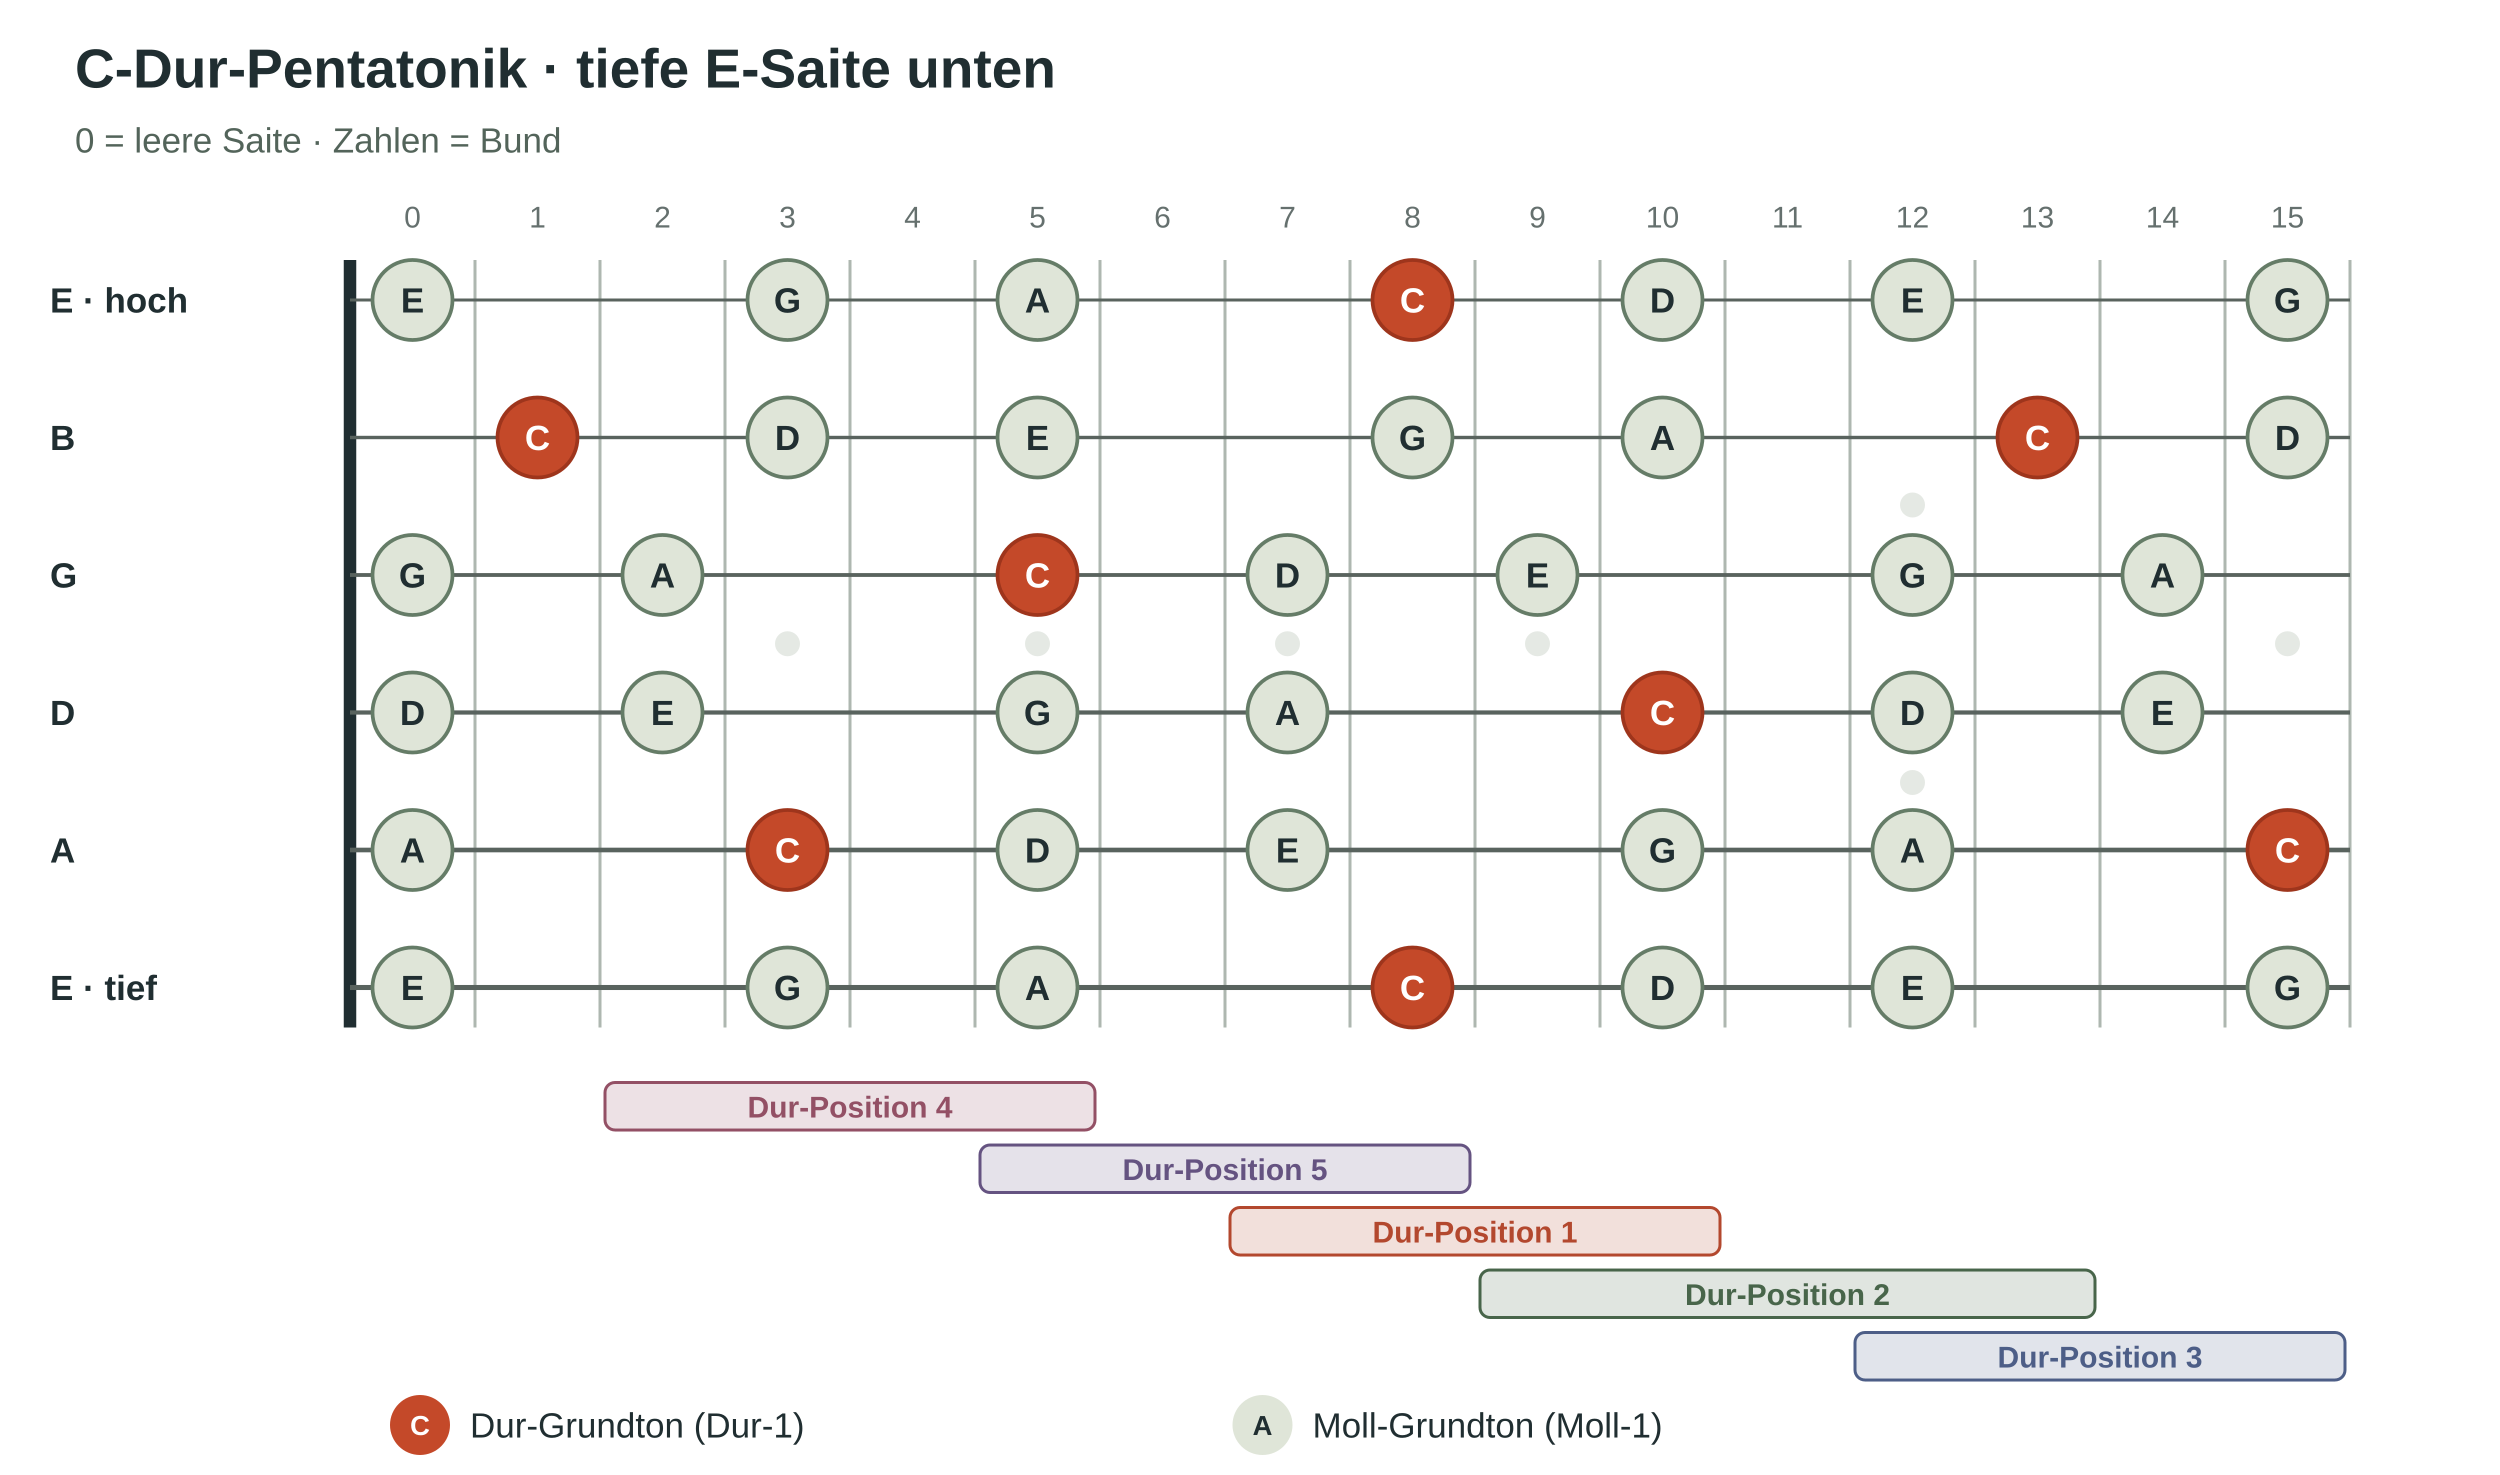
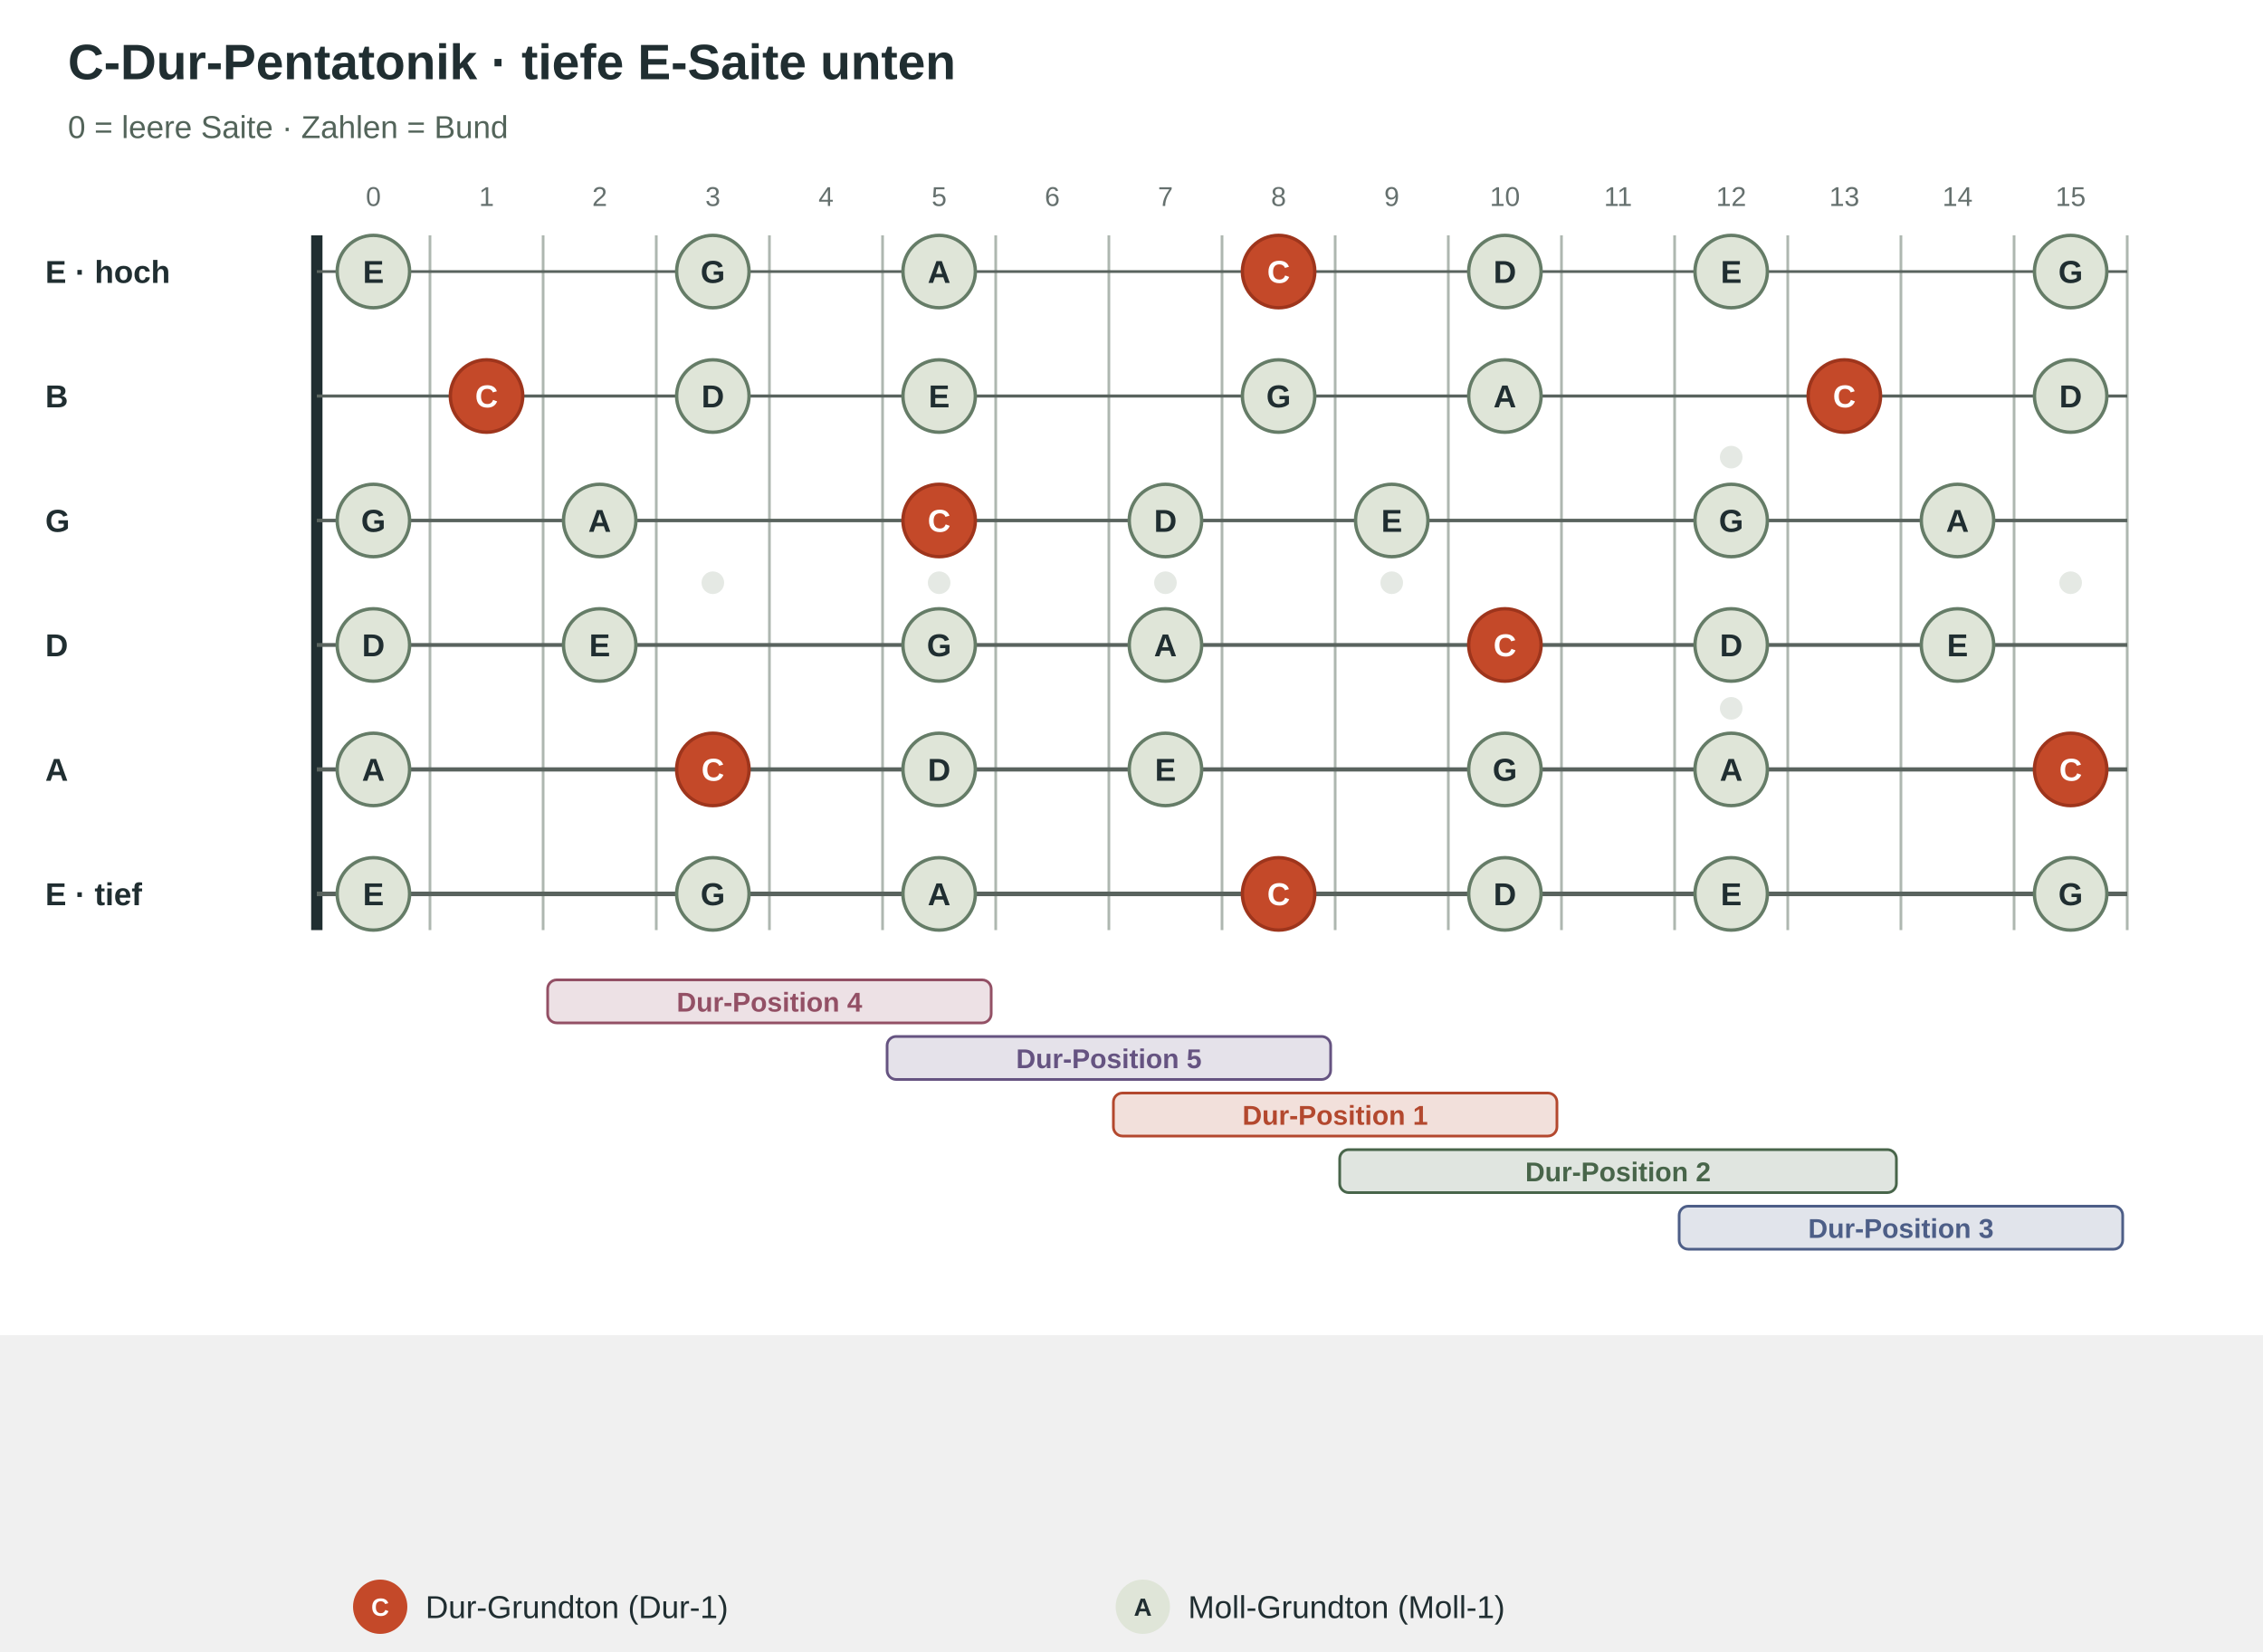
- <svg xmlns="http://www.w3.org/2000/svg" width="1000" height="590" viewBox="0 0 1000 590" role="img" aria-labelledby="title desc">
+ <svg xmlns="http://www.w3.org/2000/svg" width="1000" height="730" viewBox="0 0 1000 730" role="img" aria-labelledby="title desc">
  <rect width="1000" height="590" fill="#fff" />
  <text x="30" y="35" fill="#202e31" font-family="Arial,sans-serif" font-size="22" font-weight="700">C-Dur-Pentatonik · tiefe E-Saite unten</text>
  <text x="30" y="61" fill="#53645a" font-family="Arial,sans-serif" font-size="14">0 = leere Saite · Zahlen = Bund</text>
  <text x="165.0" y="91" text-anchor="middle" fill="#65706e" font-family="Arial,sans-serif" font-size="12">0</text>
  <text x="215.0" y="91" text-anchor="middle" fill="#65706e" font-family="Arial,sans-serif" font-size="12">1</text>
  <text x="265.0" y="91" text-anchor="middle" fill="#65706e" font-family="Arial,sans-serif" font-size="12">2</text>
  <text x="315.0" y="91" text-anchor="middle" fill="#65706e" font-family="Arial,sans-serif" font-size="12">3</text>
  <text x="365.0" y="91" text-anchor="middle" fill="#65706e" font-family="Arial,sans-serif" font-size="12">4</text>
  <text x="415.0" y="91" text-anchor="middle" fill="#65706e" font-family="Arial,sans-serif" font-size="12">5</text>
  <text x="465.0" y="91" text-anchor="middle" fill="#65706e" font-family="Arial,sans-serif" font-size="12">6</text>
  <text x="515.0" y="91" text-anchor="middle" fill="#65706e" font-family="Arial,sans-serif" font-size="12">7</text>
  <text x="565.0" y="91" text-anchor="middle" fill="#65706e" font-family="Arial,sans-serif" font-size="12">8</text>
  <text x="615.0" y="91" text-anchor="middle" fill="#65706e" font-family="Arial,sans-serif" font-size="12">9</text>
  <text x="665.0" y="91" text-anchor="middle" fill="#65706e" font-family="Arial,sans-serif" font-size="12">10</text>
  <text x="715.0" y="91" text-anchor="middle" fill="#65706e" font-family="Arial,sans-serif" font-size="12">11</text>
  <text x="765.0" y="91" text-anchor="middle" fill="#65706e" font-family="Arial,sans-serif" font-size="12">12</text>
  <text x="815.0" y="91" text-anchor="middle" fill="#65706e" font-family="Arial,sans-serif" font-size="12">13</text>
  <text x="865.0" y="91" text-anchor="middle" fill="#65706e" font-family="Arial,sans-serif" font-size="12">14</text>
  <text x="915.0" y="91" text-anchor="middle" fill="#65706e" font-family="Arial,sans-serif" font-size="12">15</text>
  <path d="M140 104V411" stroke="#202e31" stroke-width="5" />
  <path d="M190 104V411" stroke="#aeb7b0" stroke-width="1.2" />
  <path d="M240 104V411" stroke="#aeb7b0" stroke-width="1.2" />
  <path d="M290 104V411" stroke="#aeb7b0" stroke-width="1.2" />
  <path d="M340 104V411" stroke="#aeb7b0" stroke-width="1.2" />
  <path d="M390 104V411" stroke="#aeb7b0" stroke-width="1.2" />
  <path d="M440 104V411" stroke="#aeb7b0" stroke-width="1.2" />
  <path d="M490 104V411" stroke="#aeb7b0" stroke-width="1.2" />
  <path d="M540 104V411" stroke="#aeb7b0" stroke-width="1.2" />
  <path d="M590 104V411" stroke="#aeb7b0" stroke-width="1.2" />
  <path d="M640 104V411" stroke="#aeb7b0" stroke-width="1.2" />
  <path d="M690 104V411" stroke="#aeb7b0" stroke-width="1.2" />
  <path d="M740 104V411" stroke="#aeb7b0" stroke-width="1.2" />
  <path d="M790 104V411" stroke="#aeb7b0" stroke-width="1.2" />
  <path d="M840 104V411" stroke="#aeb7b0" stroke-width="1.2" />
  <path d="M890 104V411" stroke="#aeb7b0" stroke-width="1.2" />
  <path d="M940 104V411" stroke="#aeb7b0" stroke-width="1.2" />
  <circle cx="315.0" cy="257.5" r="5" fill="#e5e9e4" />
  <circle cx="415.0" cy="257.5" r="5" fill="#e5e9e4" />
  <circle cx="515.0" cy="257.5" r="5" fill="#e5e9e4" />
  <circle cx="615.0" cy="257.5" r="5" fill="#e5e9e4" />
  <circle cx="915.0" cy="257.5" r="5" fill="#e5e9e4" />
  <circle cx="765.0" cy="202" r="5" fill="#e5e9e4" />
  <circle cx="765.0" cy="313" r="5" fill="#e5e9e4" />
  <path d="M140 395H940" stroke="#59635e" stroke-width="2.02" />
  <text x="20" y="400" fill="#202e31" font-family="Arial,sans-serif" font-size="14" font-weight="700">E · tief</text>
  <circle cx="165.0" cy="395" r="16" fill="#dfe5d8" stroke="#657c67" stroke-width="1.5" />
  <text x="165.0" y="400" text-anchor="middle" fill="#202e31" font-family="Arial,sans-serif" font-size="14" font-weight="700">E</text>
  <circle cx="315.0" cy="395" r="16" fill="#dfe5d8" stroke="#657c67" stroke-width="1.5" />
  <text x="315.0" y="400" text-anchor="middle" fill="#202e31" font-family="Arial,sans-serif" font-size="14" font-weight="700">G</text>
  <circle cx="415.0" cy="395" r="16" fill="#dfe5d8" stroke="#657c67" stroke-width="1.5" />
  <text x="415.0" y="400" text-anchor="middle" fill="#202e31" font-family="Arial,sans-serif" font-size="14" font-weight="700">A</text>
  <circle cx="565.0" cy="395" r="16" fill="#c44929" stroke="#9e351c" stroke-width="1.5" />
  <text x="565.0" y="400" text-anchor="middle" fill="#fff" font-family="Arial,sans-serif" font-size="14" font-weight="700">C</text>
  <circle cx="665.0" cy="395" r="16" fill="#dfe5d8" stroke="#657c67" stroke-width="1.5" />
  <text x="665.0" y="400" text-anchor="middle" fill="#202e31" font-family="Arial,sans-serif" font-size="14" font-weight="700">D</text>
  <circle cx="765.0" cy="395" r="16" fill="#dfe5d8" stroke="#657c67" stroke-width="1.5" />
  <text x="765.0" y="400" text-anchor="middle" fill="#202e31" font-family="Arial,sans-serif" font-size="14" font-weight="700">E</text>
  <circle cx="915.0" cy="395" r="16" fill="#dfe5d8" stroke="#657c67" stroke-width="1.5" />
  <text x="915.0" y="400" text-anchor="middle" fill="#202e31" font-family="Arial,sans-serif" font-size="14" font-weight="700">G</text>
  <path d="M140 340H940" stroke="#59635e" stroke-width="1.86" />
  <text x="20" y="345" fill="#202e31" font-family="Arial,sans-serif" font-size="14" font-weight="700">A</text>
  <circle cx="165.0" cy="340" r="16" fill="#dfe5d8" stroke="#657c67" stroke-width="1.5" />
  <text x="165.0" y="345" text-anchor="middle" fill="#202e31" font-family="Arial,sans-serif" font-size="14" font-weight="700">A</text>
  <circle cx="315.0" cy="340" r="16" fill="#c44929" stroke="#9e351c" stroke-width="1.5" />
  <text x="315.0" y="345" text-anchor="middle" fill="#fff" font-family="Arial,sans-serif" font-size="14" font-weight="700">C</text>
  <circle cx="415.0" cy="340" r="16" fill="#dfe5d8" stroke="#657c67" stroke-width="1.5" />
  <text x="415.0" y="345" text-anchor="middle" fill="#202e31" font-family="Arial,sans-serif" font-size="14" font-weight="700">D</text>
  <circle cx="515.0" cy="340" r="16" fill="#dfe5d8" stroke="#657c67" stroke-width="1.5" />
  <text x="515.0" y="345" text-anchor="middle" fill="#202e31" font-family="Arial,sans-serif" font-size="14" font-weight="700">E</text>
  <circle cx="665.0" cy="340" r="16" fill="#dfe5d8" stroke="#657c67" stroke-width="1.5" />
  <text x="665.0" y="345" text-anchor="middle" fill="#202e31" font-family="Arial,sans-serif" font-size="14" font-weight="700">G</text>
  <circle cx="765.0" cy="340" r="16" fill="#dfe5d8" stroke="#657c67" stroke-width="1.5" />
  <text x="765.0" y="345" text-anchor="middle" fill="#202e31" font-family="Arial,sans-serif" font-size="14" font-weight="700">A</text>
  <circle cx="915.0" cy="340" r="16" fill="#c44929" stroke="#9e351c" stroke-width="1.5" />
  <text x="915.0" y="345" text-anchor="middle" fill="#fff" font-family="Arial,sans-serif" font-size="14" font-weight="700">C</text>
  <path d="M140 285H940" stroke="#59635e" stroke-width="1.69" />
  <text x="20" y="290" fill="#202e31" font-family="Arial,sans-serif" font-size="14" font-weight="700">D</text>
  <circle cx="165.0" cy="285" r="16" fill="#dfe5d8" stroke="#657c67" stroke-width="1.5" />
  <text x="165.0" y="290" text-anchor="middle" fill="#202e31" font-family="Arial,sans-serif" font-size="14" font-weight="700">D</text>
  <circle cx="265.0" cy="285" r="16" fill="#dfe5d8" stroke="#657c67" stroke-width="1.5" />
  <text x="265.0" y="290" text-anchor="middle" fill="#202e31" font-family="Arial,sans-serif" font-size="14" font-weight="700">E</text>
  <circle cx="415.0" cy="285" r="16" fill="#dfe5d8" stroke="#657c67" stroke-width="1.5" />
  <text x="415.0" y="290" text-anchor="middle" fill="#202e31" font-family="Arial,sans-serif" font-size="14" font-weight="700">G</text>
  <circle cx="515.0" cy="285" r="16" fill="#dfe5d8" stroke="#657c67" stroke-width="1.5" />
  <text x="515.0" y="290" text-anchor="middle" fill="#202e31" font-family="Arial,sans-serif" font-size="14" font-weight="700">A</text>
  <circle cx="665.0" cy="285" r="16" fill="#c44929" stroke="#9e351c" stroke-width="1.5" />
  <text x="665.0" y="290" text-anchor="middle" fill="#fff" font-family="Arial,sans-serif" font-size="14" font-weight="700">C</text>
  <circle cx="765.0" cy="285" r="16" fill="#dfe5d8" stroke="#657c67" stroke-width="1.5" />
  <text x="765.0" y="290" text-anchor="middle" fill="#202e31" font-family="Arial,sans-serif" font-size="14" font-weight="700">D</text>
  <circle cx="865.0" cy="285" r="16" fill="#dfe5d8" stroke="#657c67" stroke-width="1.5" />
  <text x="865.0" y="290" text-anchor="middle" fill="#202e31" font-family="Arial,sans-serif" font-size="14" font-weight="700">E</text>
  <path d="M140 230H940" stroke="#59635e" stroke-width="1.53" />
  <text x="20" y="235" fill="#202e31" font-family="Arial,sans-serif" font-size="14" font-weight="700">G</text>
  <circle cx="165.0" cy="230" r="16" fill="#dfe5d8" stroke="#657c67" stroke-width="1.5" />
  <text x="165.0" y="235" text-anchor="middle" fill="#202e31" font-family="Arial,sans-serif" font-size="14" font-weight="700">G</text>
  <circle cx="265.0" cy="230" r="16" fill="#dfe5d8" stroke="#657c67" stroke-width="1.5" />
  <text x="265.0" y="235" text-anchor="middle" fill="#202e31" font-family="Arial,sans-serif" font-size="14" font-weight="700">A</text>
  <circle cx="415.0" cy="230" r="16" fill="#c44929" stroke="#9e351c" stroke-width="1.5" />
  <text x="415.0" y="235" text-anchor="middle" fill="#fff" font-family="Arial,sans-serif" font-size="14" font-weight="700">C</text>
  <circle cx="515.0" cy="230" r="16" fill="#dfe5d8" stroke="#657c67" stroke-width="1.5" />
  <text x="515.0" y="235" text-anchor="middle" fill="#202e31" font-family="Arial,sans-serif" font-size="14" font-weight="700">D</text>
  <circle cx="615.0" cy="230" r="16" fill="#dfe5d8" stroke="#657c67" stroke-width="1.5" />
  <text x="615.0" y="235" text-anchor="middle" fill="#202e31" font-family="Arial,sans-serif" font-size="14" font-weight="700">E</text>
  <circle cx="765.0" cy="230" r="16" fill="#dfe5d8" stroke="#657c67" stroke-width="1.5" />
  <text x="765.0" y="235" text-anchor="middle" fill="#202e31" font-family="Arial,sans-serif" font-size="14" font-weight="700">G</text>
  <circle cx="865.0" cy="230" r="16" fill="#dfe5d8" stroke="#657c67" stroke-width="1.5" />
  <text x="865.0" y="235" text-anchor="middle" fill="#202e31" font-family="Arial,sans-serif" font-size="14" font-weight="700">A</text>
  <path d="M140 175H940" stroke="#59635e" stroke-width="1.36" />
  <text x="20" y="180" fill="#202e31" font-family="Arial,sans-serif" font-size="14" font-weight="700">B</text>
  <circle cx="215.0" cy="175" r="16" fill="#c44929" stroke="#9e351c" stroke-width="1.5" />
  <text x="215.0" y="180" text-anchor="middle" fill="#fff" font-family="Arial,sans-serif" font-size="14" font-weight="700">C</text>
  <circle cx="315.0" cy="175" r="16" fill="#dfe5d8" stroke="#657c67" stroke-width="1.5" />
  <text x="315.0" y="180" text-anchor="middle" fill="#202e31" font-family="Arial,sans-serif" font-size="14" font-weight="700">D</text>
  <circle cx="415.0" cy="175" r="16" fill="#dfe5d8" stroke="#657c67" stroke-width="1.5" />
  <text x="415.0" y="180" text-anchor="middle" fill="#202e31" font-family="Arial,sans-serif" font-size="14" font-weight="700">E</text>
  <circle cx="565.0" cy="175" r="16" fill="#dfe5d8" stroke="#657c67" stroke-width="1.5" />
  <text x="565.0" y="180" text-anchor="middle" fill="#202e31" font-family="Arial,sans-serif" font-size="14" font-weight="700">G</text>
  <circle cx="665.0" cy="175" r="16" fill="#dfe5d8" stroke="#657c67" stroke-width="1.5" />
  <text x="665.0" y="180" text-anchor="middle" fill="#202e31" font-family="Arial,sans-serif" font-size="14" font-weight="700">A</text>
  <circle cx="815.0" cy="175" r="16" fill="#c44929" stroke="#9e351c" stroke-width="1.5" />
  <text x="815.0" y="180" text-anchor="middle" fill="#fff" font-family="Arial,sans-serif" font-size="14" font-weight="700">C</text>
  <circle cx="915.0" cy="175" r="16" fill="#dfe5d8" stroke="#657c67" stroke-width="1.5" />
  <text x="915.0" y="180" text-anchor="middle" fill="#202e31" font-family="Arial,sans-serif" font-size="14" font-weight="700">D</text>
  <path d="M140 120H940" stroke="#59635e" stroke-width="1.20" />
  <text x="20" y="125" fill="#202e31" font-family="Arial,sans-serif" font-size="14" font-weight="700">E · hoch</text>
  <circle cx="165.0" cy="120" r="16" fill="#dfe5d8" stroke="#657c67" stroke-width="1.5" />
  <text x="165.0" y="125" text-anchor="middle" fill="#202e31" font-family="Arial,sans-serif" font-size="14" font-weight="700">E</text>
  <circle cx="315.0" cy="120" r="16" fill="#dfe5d8" stroke="#657c67" stroke-width="1.5" />
  <text x="315.0" y="125" text-anchor="middle" fill="#202e31" font-family="Arial,sans-serif" font-size="14" font-weight="700">G</text>
  <circle cx="415.0" cy="120" r="16" fill="#dfe5d8" stroke="#657c67" stroke-width="1.5" />
  <text x="415.0" y="125" text-anchor="middle" fill="#202e31" font-family="Arial,sans-serif" font-size="14" font-weight="700">A</text>
  <circle cx="565.0" cy="120" r="16" fill="#c44929" stroke="#9e351c" stroke-width="1.5" />
  <text x="565.0" y="125" text-anchor="middle" fill="#fff" font-family="Arial,sans-serif" font-size="14" font-weight="700">C</text>
  <circle cx="665.0" cy="120" r="16" fill="#dfe5d8" stroke="#657c67" stroke-width="1.5" />
  <text x="665.0" y="125" text-anchor="middle" fill="#202e31" font-family="Arial,sans-serif" font-size="14" font-weight="700">D</text>
  <circle cx="765.0" cy="120" r="16" fill="#dfe5d8" stroke="#657c67" stroke-width="1.5" />
  <text x="765.0" y="125" text-anchor="middle" fill="#202e31" font-family="Arial,sans-serif" font-size="14" font-weight="700">E</text>
  <circle cx="915.0" cy="120" r="16" fill="#dfe5d8" stroke="#657c67" stroke-width="1.5" />
  <text x="915.0" y="125" text-anchor="middle" fill="#202e31" font-family="Arial,sans-serif" font-size="14" font-weight="700">G</text>
  <rect x="242" y="433" width="196" height="19" rx="4" fill="#935065" fill-opacity=".17" stroke="#935065" stroke-width="1.2" />
  <text x="340.0" y="447" text-anchor="middle" fill="#935065" font-family="Arial,sans-serif" font-size="12" font-weight="700">Dur-Position 4</text>
  <rect x="392" y="458" width="196" height="19" rx="4" fill="#655381" fill-opacity=".17" stroke="#655381" stroke-width="1.2" />
  <text x="490.0" y="472" text-anchor="middle" fill="#655381" font-family="Arial,sans-serif" font-size="12" font-weight="700">Dur-Position 5</text>
  <rect x="492" y="483" width="196" height="19" rx="4" fill="#b3482e" fill-opacity=".17" stroke="#b3482e" stroke-width="1.2" />
  <text x="590.0" y="497" text-anchor="middle" fill="#b3482e" font-family="Arial,sans-serif" font-size="12" font-weight="700">Dur-Position 1</text>
  <rect x="592" y="508" width="246" height="19" rx="4" fill="#48654a" fill-opacity=".17" stroke="#48654a" stroke-width="1.2" />
  <text x="715.0" y="522" text-anchor="middle" fill="#48654a" font-family="Arial,sans-serif" font-size="12" font-weight="700">Dur-Position 2</text>
  <rect x="742" y="533" width="196" height="19" rx="4" fill="#4d5e87" fill-opacity=".17" stroke="#4d5e87" stroke-width="1.2" />
  <text x="840.0" y="547" text-anchor="middle" fill="#4d5e87" font-family="Arial,sans-serif" font-size="12" font-weight="700">Dur-Position 3</text>
-   <circle cx="168" cy="570" r="12" fill="#c44929" />
-   <text x="168" y="574" text-anchor="middle" fill="#fff" font-family="Arial,sans-serif" font-size="11" font-weight="700">C</text>
-   <text x="188" y="575" fill="#202e31" font-family="Arial,sans-serif" font-size="14">Dur-Grundton (Dur-1)</text>
-   <circle cx="505" cy="570" r="12" fill="#dfe5d8" />
-   <text x="505" y="574" text-anchor="middle" fill="#202e31" font-family="Arial,sans-serif" font-size="11" font-weight="700">A</text>
-   <text x="525" y="575" fill="#202e31" font-family="Arial,sans-serif" font-size="14">Moll-Grundton (Moll-1)</text>
+   <circle cx="168" cy="710" r="12" fill="#c44929" />
+   <text x="168" y="714" text-anchor="middle" fill="#fff" font-family="Arial,sans-serif" font-size="11" font-weight="700">C</text>
+   <text x="188" y="715" fill="#202e31" font-family="Arial,sans-serif" font-size="14">Dur-Grundton (Dur-1)</text>
+   <circle cx="505" cy="710" r="12" fill="#dfe5d8" />
+   <text x="505" y="714" text-anchor="middle" fill="#202e31" font-family="Arial,sans-serif" font-size="11" font-weight="700">A</text>
+   <text x="525" y="715" fill="#202e31" font-family="Arial,sans-serif" font-size="14">Moll-Grundton (Moll-1)</text>
</svg>
